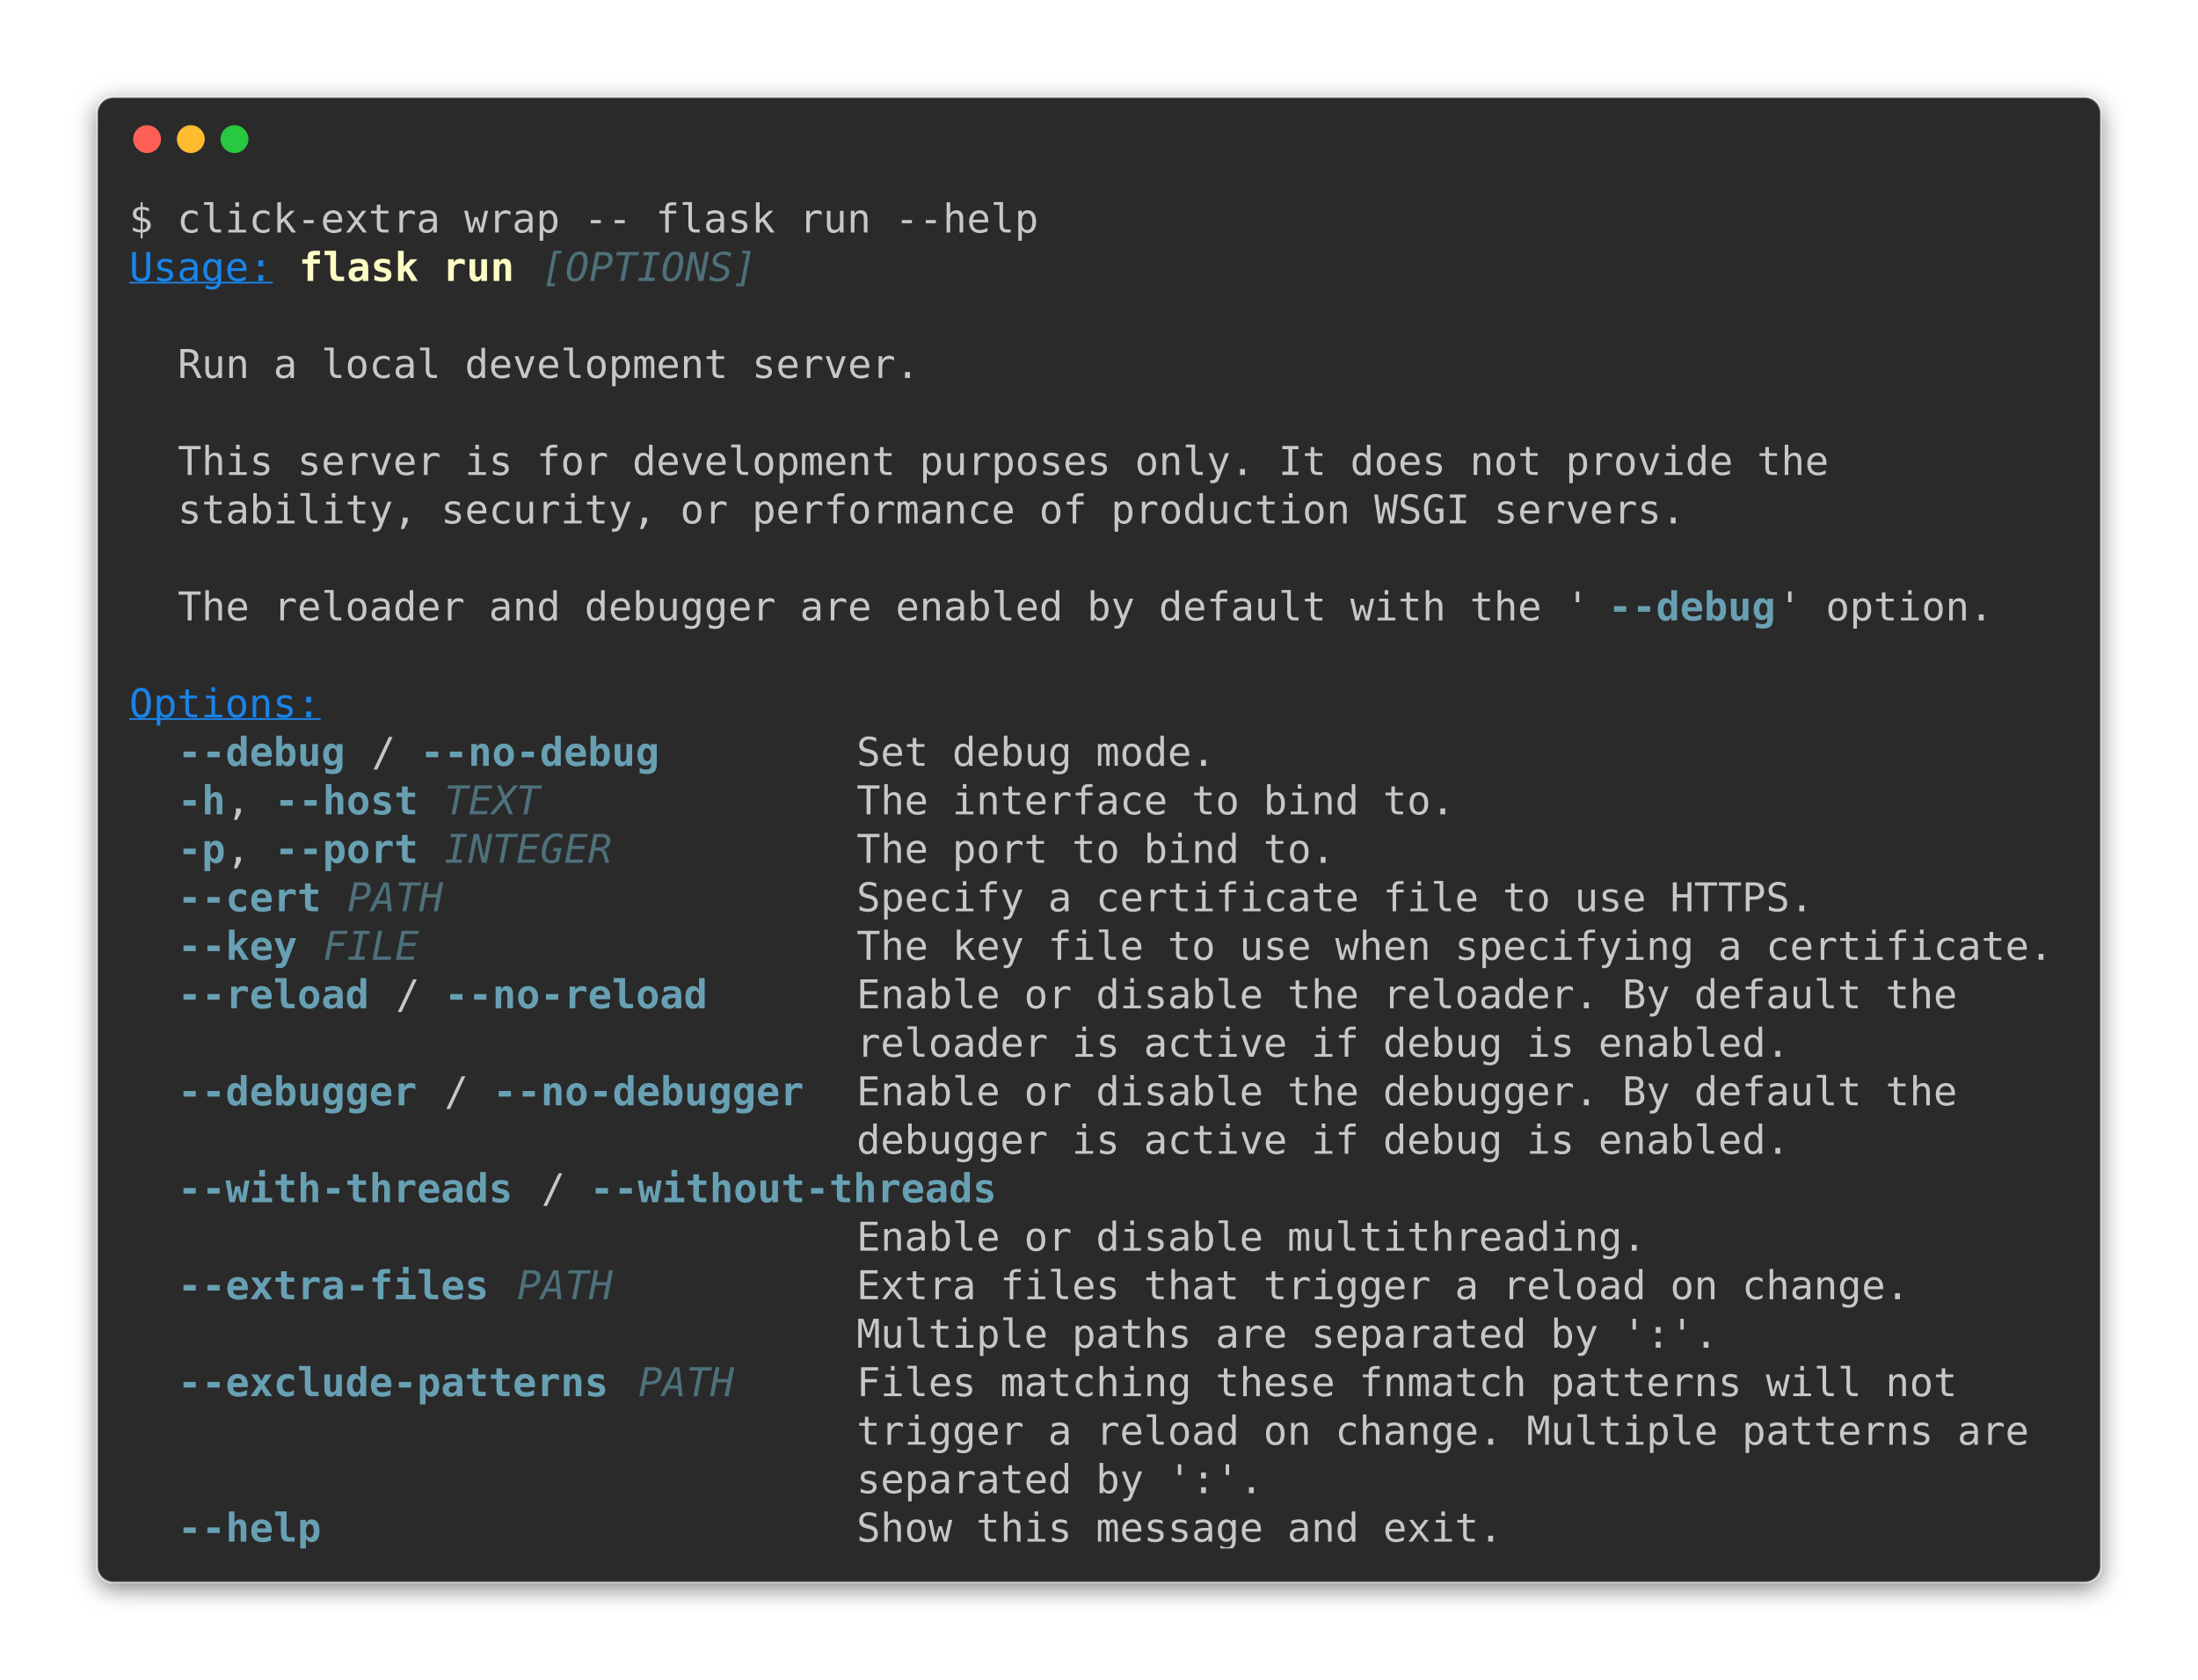
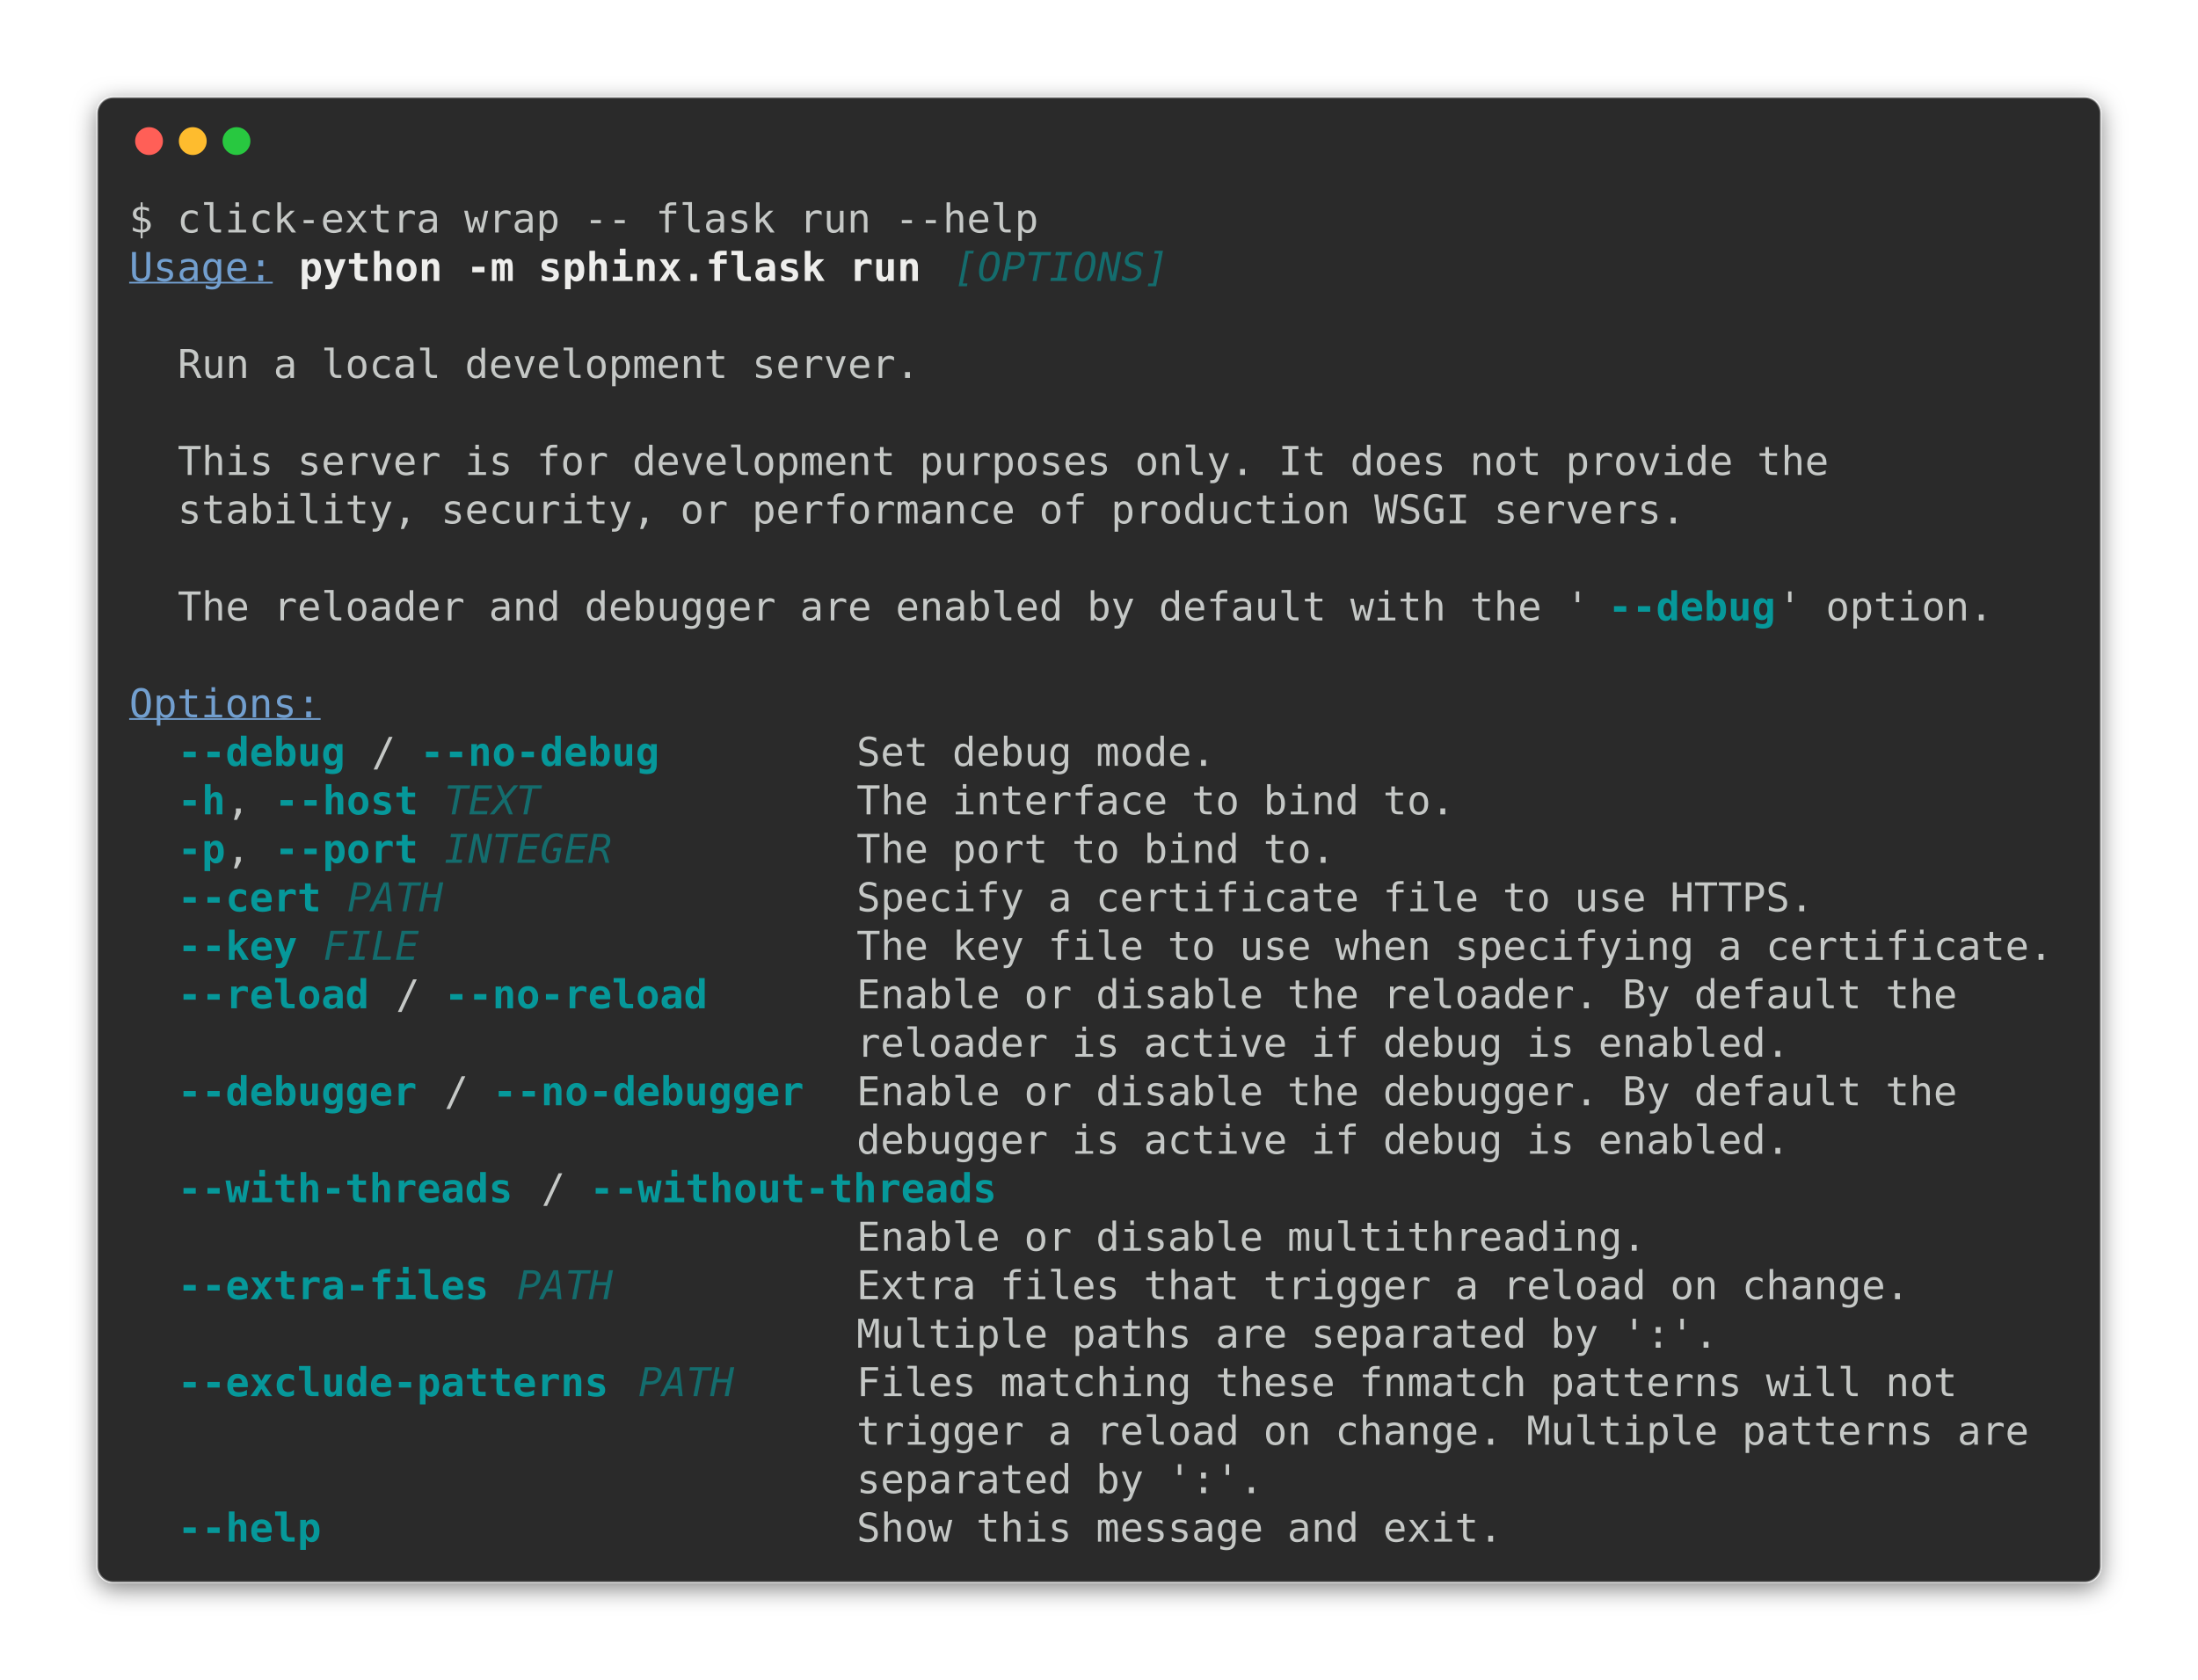
- <svg xmlns="http://www.w3.org/2000/svg" class="rich-terminal" viewBox="0 0 1106 845.2">
+ <svg xmlns="http://www.w3.org/2000/svg" viewBox="0 0 1106 845.2">
  <style>
- 
-     @font-face {
-         font-family: "Fira Code";
-         src: local("FiraCode-Regular"),
-                 url("https://cdnjs.cloudflare.com/ajax/libs/firacode/6.2.0/woff2/FiraCode-Regular.woff2") format("woff2"),
-                 url("https://cdnjs.cloudflare.com/ajax/libs/firacode/6.2.0/woff/FiraCode-Regular.woff") format("woff");
-         font-style: normal;
-         font-weight: 400;
-     }
-     @font-face {
-         font-family: "Fira Code";
-         src: local("FiraCode-Bold"),
-                 url("https://cdnjs.cloudflare.com/ajax/libs/firacode/6.2.0/woff2/FiraCode-Bold.woff2") format("woff2"),
-                 url("https://cdnjs.cloudflare.com/ajax/libs/firacode/6.2.0/woff/FiraCode-Bold.woff") format("woff");
-         font-style: bold;
-         font-weight: 700;
-     }
- 
    .wrap-flask-help-screen-matrix {
-         font-family: Fira Code, monospace;
+         font-family: 'Fira Code', 'Cascadia Code', Menlo, Consolas, monospace;
        font-size: 20px;
        line-height: 24.4px;
        font-variant-east-asian: full-width;
    }
- 
    .wrap-flask-help-screen-title {
        font-size: 18px;
        font-weight: bold;
-         font-family: arial;
+         font-family: 'Fira Code', 'Cascadia Code', Menlo, Consolas, monospace;
    }
- 
    .wrap-flask-help-screen-r1 { fill: #c5c8c6 }
- .wrap-flask-help-screen-r2 { fill: #1984e9;text-decoration: underline; }
- .wrap-flask-help-screen-r3 { fill: #fdfdc5;font-weight: bold }
- .wrap-flask-help-screen-r4 { fill: #4e707b;font-style: italic; }
- .wrap-flask-help-screen-r5 { fill: #68a0b3;font-weight: bold }
-     </style>
+     .wrap-flask-help-screen-r2 { fill: #729fcf;text-decoration: underline }
+     .wrap-flask-help-screen-r3 { fill: #eeeeec;font-weight: bold }
+     .wrap-flask-help-screen-r4 { fill: #146c6d;font-style: italic }
+     .wrap-flask-help-screen-r5 { fill: #06989a;font-weight: bold }
+ </style>
  <defs>
-     <clipPath id="wrap-flask-help-screen-clip-terminal">
-       <rect x="0" y="0" width="975.0" height="682.2" />
-     </clipPath>
-     <clipPath id="wrap-flask-help-screen-line-0">
-       <rect x="0" y="1.5" width="976" height="24.65" />
-     </clipPath>
-     <clipPath id="wrap-flask-help-screen-line-1">
-       <rect x="0" y="25.9" width="976" height="24.65" />
-     </clipPath>
-     <clipPath id="wrap-flask-help-screen-line-2">
-       <rect x="0" y="50.3" width="976" height="24.65" />
-     </clipPath>
-     <clipPath id="wrap-flask-help-screen-line-3">
-       <rect x="0" y="74.7" width="976" height="24.65" />
-     </clipPath>
-     <clipPath id="wrap-flask-help-screen-line-4">
-       <rect x="0" y="99.1" width="976" height="24.65" />
-     </clipPath>
-     <clipPath id="wrap-flask-help-screen-line-5">
-       <rect x="0" y="123.5" width="976" height="24.65" />
-     </clipPath>
-     <clipPath id="wrap-flask-help-screen-line-6">
-       <rect x="0" y="147.9" width="976" height="24.65" />
-     </clipPath>
-     <clipPath id="wrap-flask-help-screen-line-7">
-       <rect x="0" y="172.3" width="976" height="24.65" />
-     </clipPath>
-     <clipPath id="wrap-flask-help-screen-line-8">
-       <rect x="0" y="196.7" width="976" height="24.65" />
-     </clipPath>
-     <clipPath id="wrap-flask-help-screen-line-9">
-       <rect x="0" y="221.1" width="976" height="24.65" />
-     </clipPath>
-     <clipPath id="wrap-flask-help-screen-line-10">
-       <rect x="0" y="245.5" width="976" height="24.65" />
-     </clipPath>
-     <clipPath id="wrap-flask-help-screen-line-11">
-       <rect x="0" y="269.9" width="976" height="24.65" />
-     </clipPath>
-     <clipPath id="wrap-flask-help-screen-line-12">
-       <rect x="0" y="294.3" width="976" height="24.65" />
-     </clipPath>
-     <clipPath id="wrap-flask-help-screen-line-13">
-       <rect x="0" y="318.7" width="976" height="24.65" />
-     </clipPath>
-     <clipPath id="wrap-flask-help-screen-line-14">
-       <rect x="0" y="343.1" width="976" height="24.65" />
-     </clipPath>
-     <clipPath id="wrap-flask-help-screen-line-15">
-       <rect x="0" y="367.5" width="976" height="24.65" />
-     </clipPath>
-     <clipPath id="wrap-flask-help-screen-line-16">
-       <rect x="0" y="391.9" width="976" height="24.65" />
-     </clipPath>
-     <clipPath id="wrap-flask-help-screen-line-17">
-       <rect x="0" y="416.3" width="976" height="24.65" />
-     </clipPath>
-     <clipPath id="wrap-flask-help-screen-line-18">
-       <rect x="0" y="440.7" width="976" height="24.65" />
-     </clipPath>
-     <clipPath id="wrap-flask-help-screen-line-19">
-       <rect x="0" y="465.1" width="976" height="24.65" />
-     </clipPath>
-     <clipPath id="wrap-flask-help-screen-line-20">
-       <rect x="0" y="489.5" width="976" height="24.65" />
-     </clipPath>
-     <clipPath id="wrap-flask-help-screen-line-21">
-       <rect x="0" y="513.9" width="976" height="24.65" />
-     </clipPath>
-     <clipPath id="wrap-flask-help-screen-line-22">
-       <rect x="0" y="538.3" width="976" height="24.65" />
-     </clipPath>
-     <clipPath id="wrap-flask-help-screen-line-23">
-       <rect x="0" y="562.7" width="976" height="24.65" />
-     </clipPath>
-     <clipPath id="wrap-flask-help-screen-line-24">
-       <rect x="0" y="587.1" width="976" height="24.65" />
-     </clipPath>
-     <clipPath id="wrap-flask-help-screen-line-25">
-       <rect x="0" y="611.5" width="976" height="24.65" />
-     </clipPath>
-     <clipPath id="wrap-flask-help-screen-line-26">
-       <rect x="0" y="635.9" width="976" height="24.65" />
+     <clipPath id="wrap-flask-help-screen-clip">
+       <rect x="0" y="0" width="976" height="683.2" />
    </clipPath>
    <filter id="wrap-flask-help-screen-shadow" x="-50%" y="-50%" width="200%" height="200%">
      <feDropShadow dx="0" dy="3" stdDeviation="6" flood-color="rgba(0,0,0,0.5)" />
    </filter>
  </defs>
-   <g transform="translate(48, 48)">
-     <rect fill="#292929" stroke="rgba(255,255,255,0.35)" stroke-width="1" x="1" y="1" width="1008" height="747.2" rx="8" filter="url(#wrap-flask-help-screen-shadow)" />
+   <rect fill="#292929" stroke="rgba(255,255,255,0.35)" stroke-width="1" x="49" y="49" width="1008" height="747.2" rx="8" filter="url(#wrap-flask-help-screen-shadow)" />
+   <g transform="translate(49, 49)">
    <g transform="translate(26,22)">
      <circle cx="0" cy="0" r="7" fill="#ff5f57" />
      <circle cx="22" cy="0" r="7" fill="#febc2e" />
      <circle cx="44" cy="0" r="7" fill="#28c840" />
    </g>
-     <g transform="translate(17, 49)" clip-path="url(#wrap-flask-help-screen-clip-terminal)">
-       <g class="wrap-flask-help-screen-matrix">
-         <text class="wrap-flask-help-screen-r1" x="0" y="20" textLength="463.6" clip-path="url(#wrap-flask-help-screen-line-0)">$ click-extra wrap -- flask run --help</text>
-         <text class="wrap-flask-help-screen-r1" x="976" y="20" textLength="12.2" clip-path="url(#wrap-flask-help-screen-line-0)">
- </text>
-         <text class="wrap-flask-help-screen-r2" x="0" y="44.4" textLength="73.2" clip-path="url(#wrap-flask-help-screen-line-1)">Usage:</text>
-         <text class="wrap-flask-help-screen-r3" x="85.4" y="44.4" textLength="109.8" clip-path="url(#wrap-flask-help-screen-line-1)">flask run</text>
-         <text class="wrap-flask-help-screen-r4" x="207.4" y="44.4" textLength="109.8" clip-path="url(#wrap-flask-help-screen-line-1)">[OPTIONS]</text>
-         <text class="wrap-flask-help-screen-r1" x="976" y="44.4" textLength="12.2" clip-path="url(#wrap-flask-help-screen-line-1)">
- </text>
-         <text class="wrap-flask-help-screen-r1" x="976" y="68.8" textLength="12.2" clip-path="url(#wrap-flask-help-screen-line-2)">
- </text>
-         <text class="wrap-flask-help-screen-r1" x="24.4" y="93.2" textLength="378.2" clip-path="url(#wrap-flask-help-screen-line-3)">Run a local development server.</text>
-         <text class="wrap-flask-help-screen-r1" x="976" y="93.2" textLength="12.2" clip-path="url(#wrap-flask-help-screen-line-3)">
- </text>
-         <text class="wrap-flask-help-screen-r1" x="976" y="117.6" textLength="12.2" clip-path="url(#wrap-flask-help-screen-line-4)">
- </text>
-         <text class="wrap-flask-help-screen-r1" x="24.4" y="142" textLength="841.8" clip-path="url(#wrap-flask-help-screen-line-5)">This server is for development purposes only. It does not provide the</text>
-         <text class="wrap-flask-help-screen-r1" x="976" y="142" textLength="12.2" clip-path="url(#wrap-flask-help-screen-line-5)">
- </text>
-         <text class="wrap-flask-help-screen-r1" x="24.4" y="166.4" textLength="768.6" clip-path="url(#wrap-flask-help-screen-line-6)">stability, security, or performance of production WSGI servers.</text>
-         <text class="wrap-flask-help-screen-r1" x="976" y="166.4" textLength="12.2" clip-path="url(#wrap-flask-help-screen-line-6)">
- </text>
-         <text class="wrap-flask-help-screen-r1" x="976" y="190.8" textLength="12.2" clip-path="url(#wrap-flask-help-screen-line-7)">
- </text>
-         <text class="wrap-flask-help-screen-r1" x="24.4" y="215.2" textLength="719.8" clip-path="url(#wrap-flask-help-screen-line-8)">The reloader and debugger are enabled by default with the '</text>
-         <text class="wrap-flask-help-screen-r5" x="744.2" y="215.2" textLength="85.4" clip-path="url(#wrap-flask-help-screen-line-8)">--debug</text>
-         <text class="wrap-flask-help-screen-r1" x="829.6" y="215.2" textLength="109.8" clip-path="url(#wrap-flask-help-screen-line-8)">' option.</text>
-         <text class="wrap-flask-help-screen-r1" x="976" y="215.2" textLength="12.2" clip-path="url(#wrap-flask-help-screen-line-8)">
- </text>
-         <text class="wrap-flask-help-screen-r1" x="976" y="239.6" textLength="12.2" clip-path="url(#wrap-flask-help-screen-line-9)">
- </text>
-         <text class="wrap-flask-help-screen-r2" x="0" y="264" textLength="97.6" clip-path="url(#wrap-flask-help-screen-line-10)">Options:</text>
-         <text class="wrap-flask-help-screen-r1" x="976" y="264" textLength="12.2" clip-path="url(#wrap-flask-help-screen-line-10)">
- </text>
-         <text class="wrap-flask-help-screen-r5" x="24.4" y="288.4" textLength="85.4" clip-path="url(#wrap-flask-help-screen-line-11)">--debug</text>
-         <text class="wrap-flask-help-screen-r1" x="122" y="288.4" textLength="12.2" clip-path="url(#wrap-flask-help-screen-line-11)">/</text>
-         <text class="wrap-flask-help-screen-r5" x="146.4" y="288.4" textLength="122" clip-path="url(#wrap-flask-help-screen-line-11)">--no-debug</text>
-         <text class="wrap-flask-help-screen-r1" x="366" y="288.4" textLength="183" clip-path="url(#wrap-flask-help-screen-line-11)">Set debug mode.</text>
-         <text class="wrap-flask-help-screen-r1" x="976" y="288.4" textLength="12.2" clip-path="url(#wrap-flask-help-screen-line-11)">
- </text>
-         <text class="wrap-flask-help-screen-r5" x="24.4" y="312.8" textLength="24.4" clip-path="url(#wrap-flask-help-screen-line-12)">-h</text>
-         <text class="wrap-flask-help-screen-r1" x="48.8" y="312.8" textLength="12.2" clip-path="url(#wrap-flask-help-screen-line-12)">,</text>
-         <text class="wrap-flask-help-screen-r5" x="73.2" y="312.8" textLength="73.2" clip-path="url(#wrap-flask-help-screen-line-12)">--host</text>
-         <text class="wrap-flask-help-screen-r4" x="158.6" y="312.8" textLength="48.8" clip-path="url(#wrap-flask-help-screen-line-12)">TEXT</text>
-         <text class="wrap-flask-help-screen-r1" x="366" y="312.8" textLength="305" clip-path="url(#wrap-flask-help-screen-line-12)">The interface to bind to.</text>
-         <text class="wrap-flask-help-screen-r1" x="976" y="312.8" textLength="12.2" clip-path="url(#wrap-flask-help-screen-line-12)">
- </text>
-         <text class="wrap-flask-help-screen-r5" x="24.4" y="337.2" textLength="24.4" clip-path="url(#wrap-flask-help-screen-line-13)">-p</text>
-         <text class="wrap-flask-help-screen-r1" x="48.8" y="337.2" textLength="12.2" clip-path="url(#wrap-flask-help-screen-line-13)">,</text>
-         <text class="wrap-flask-help-screen-r5" x="73.2" y="337.2" textLength="73.2" clip-path="url(#wrap-flask-help-screen-line-13)">--port</text>
-         <text class="wrap-flask-help-screen-r4" x="158.6" y="337.2" textLength="85.4" clip-path="url(#wrap-flask-help-screen-line-13)">INTEGER</text>
-         <text class="wrap-flask-help-screen-r1" x="366" y="337.2" textLength="244" clip-path="url(#wrap-flask-help-screen-line-13)">The port to bind to.</text>
-         <text class="wrap-flask-help-screen-r1" x="976" y="337.2" textLength="12.2" clip-path="url(#wrap-flask-help-screen-line-13)">
- </text>
-         <text class="wrap-flask-help-screen-r5" x="24.4" y="361.6" textLength="73.2" clip-path="url(#wrap-flask-help-screen-line-14)">--cert</text>
-         <text class="wrap-flask-help-screen-r4" x="109.8" y="361.6" textLength="48.8" clip-path="url(#wrap-flask-help-screen-line-14)">PATH</text>
-         <text class="wrap-flask-help-screen-r1" x="366" y="361.6" textLength="488" clip-path="url(#wrap-flask-help-screen-line-14)">Specify a certificate file to use HTTPS.</text>
-         <text class="wrap-flask-help-screen-r1" x="976" y="361.6" textLength="12.2" clip-path="url(#wrap-flask-help-screen-line-14)">
- </text>
-         <text class="wrap-flask-help-screen-r5" x="24.4" y="386" textLength="61" clip-path="url(#wrap-flask-help-screen-line-15)">--key</text>
-         <text class="wrap-flask-help-screen-r4" x="97.6" y="386" textLength="48.8" clip-path="url(#wrap-flask-help-screen-line-15)">FILE</text>
-         <text class="wrap-flask-help-screen-r1" x="366" y="386" textLength="610" clip-path="url(#wrap-flask-help-screen-line-15)">The key file to use when specifying a certificate.</text>
-         <text class="wrap-flask-help-screen-r1" x="976" y="386" textLength="12.2" clip-path="url(#wrap-flask-help-screen-line-15)">
- </text>
-         <text class="wrap-flask-help-screen-r5" x="24.4" y="410.4" textLength="97.6" clip-path="url(#wrap-flask-help-screen-line-16)">--reload</text>
-         <text class="wrap-flask-help-screen-r1" x="134.2" y="410.4" textLength="12.2" clip-path="url(#wrap-flask-help-screen-line-16)">/</text>
-         <text class="wrap-flask-help-screen-r5" x="158.6" y="410.4" textLength="134.2" clip-path="url(#wrap-flask-help-screen-line-16)">--no-reload</text>
-         <text class="wrap-flask-help-screen-r1" x="366" y="410.4" textLength="561.2" clip-path="url(#wrap-flask-help-screen-line-16)">Enable or disable the reloader. By default the</text>
-         <text class="wrap-flask-help-screen-r1" x="976" y="410.4" textLength="12.2" clip-path="url(#wrap-flask-help-screen-line-16)">
- </text>
-         <text class="wrap-flask-help-screen-r1" x="366" y="434.8" textLength="475.8" clip-path="url(#wrap-flask-help-screen-line-17)">reloader is active if debug is enabled.</text>
-         <text class="wrap-flask-help-screen-r1" x="976" y="434.8" textLength="12.2" clip-path="url(#wrap-flask-help-screen-line-17)">
- </text>
-         <text class="wrap-flask-help-screen-r5" x="24.4" y="459.2" textLength="122" clip-path="url(#wrap-flask-help-screen-line-18)">--debugger</text>
-         <text class="wrap-flask-help-screen-r1" x="158.6" y="459.2" textLength="12.2" clip-path="url(#wrap-flask-help-screen-line-18)">/</text>
-         <text class="wrap-flask-help-screen-r5" x="183" y="459.2" textLength="158.6" clip-path="url(#wrap-flask-help-screen-line-18)">--no-debugger</text>
-         <text class="wrap-flask-help-screen-r1" x="366" y="459.2" textLength="561.2" clip-path="url(#wrap-flask-help-screen-line-18)">Enable or disable the debugger. By default the</text>
-         <text class="wrap-flask-help-screen-r1" x="976" y="459.2" textLength="12.2" clip-path="url(#wrap-flask-help-screen-line-18)">
- </text>
-         <text class="wrap-flask-help-screen-r1" x="366" y="483.6" textLength="475.8" clip-path="url(#wrap-flask-help-screen-line-19)">debugger is active if debug is enabled.</text>
-         <text class="wrap-flask-help-screen-r1" x="976" y="483.6" textLength="12.2" clip-path="url(#wrap-flask-help-screen-line-19)">
- </text>
-         <text class="wrap-flask-help-screen-r5" x="24.4" y="508" textLength="170.8" clip-path="url(#wrap-flask-help-screen-line-20)">--with-threads</text>
-         <text class="wrap-flask-help-screen-r1" x="207.4" y="508" textLength="12.2" clip-path="url(#wrap-flask-help-screen-line-20)">/</text>
-         <text class="wrap-flask-help-screen-r5" x="231.8" y="508" textLength="207.4" clip-path="url(#wrap-flask-help-screen-line-20)">--without-threads</text>
-         <text class="wrap-flask-help-screen-r1" x="976" y="508" textLength="12.2" clip-path="url(#wrap-flask-help-screen-line-20)">
- </text>
-         <text class="wrap-flask-help-screen-r1" x="366" y="532.4" textLength="402.6" clip-path="url(#wrap-flask-help-screen-line-21)">Enable or disable multithreading.</text>
-         <text class="wrap-flask-help-screen-r1" x="976" y="532.4" textLength="12.2" clip-path="url(#wrap-flask-help-screen-line-21)">
- </text>
-         <text class="wrap-flask-help-screen-r5" x="24.4" y="556.8" textLength="158.6" clip-path="url(#wrap-flask-help-screen-line-22)">--extra-files</text>
-         <text class="wrap-flask-help-screen-r4" x="195.2" y="556.8" textLength="48.8" clip-path="url(#wrap-flask-help-screen-line-22)">PATH</text>
-         <text class="wrap-flask-help-screen-r1" x="366" y="556.8" textLength="536.8" clip-path="url(#wrap-flask-help-screen-line-22)">Extra files that trigger a reload on change.</text>
-         <text class="wrap-flask-help-screen-r1" x="976" y="556.8" textLength="12.2" clip-path="url(#wrap-flask-help-screen-line-22)">
- </text>
-         <text class="wrap-flask-help-screen-r1" x="366" y="581.2" textLength="439.2" clip-path="url(#wrap-flask-help-screen-line-23)">Multiple paths are separated by ':'.</text>
-         <text class="wrap-flask-help-screen-r1" x="976" y="581.2" textLength="12.2" clip-path="url(#wrap-flask-help-screen-line-23)">
- </text>
-         <text class="wrap-flask-help-screen-r5" x="24.4" y="605.6" textLength="219.6" clip-path="url(#wrap-flask-help-screen-line-24)">--exclude-patterns</text>
-         <text class="wrap-flask-help-screen-r4" x="256.2" y="605.6" textLength="48.8" clip-path="url(#wrap-flask-help-screen-line-24)">PATH</text>
-         <text class="wrap-flask-help-screen-r1" x="366" y="605.6" textLength="561.2" clip-path="url(#wrap-flask-help-screen-line-24)">Files matching these fnmatch patterns will not</text>
-         <text class="wrap-flask-help-screen-r1" x="976" y="605.6" textLength="12.2" clip-path="url(#wrap-flask-help-screen-line-24)">
- </text>
-         <text class="wrap-flask-help-screen-r1" x="366" y="630" textLength="597.8" clip-path="url(#wrap-flask-help-screen-line-25)">trigger a reload on change. Multiple patterns are</text>
-         <text class="wrap-flask-help-screen-r1" x="976" y="630" textLength="12.2" clip-path="url(#wrap-flask-help-screen-line-25)">
- </text>
-         <text class="wrap-flask-help-screen-r1" x="366" y="654.4" textLength="207.4" clip-path="url(#wrap-flask-help-screen-line-26)">separated by ':'.</text>
-         <text class="wrap-flask-help-screen-r1" x="976" y="654.4" textLength="12.2" clip-path="url(#wrap-flask-help-screen-line-26)">
- </text>
-         <text class="wrap-flask-help-screen-r5" x="24.4" y="678.8" textLength="73.2" clip-path="url(#wrap-flask-help-screen-line-27)">--help</text>
-         <text class="wrap-flask-help-screen-r1" x="366" y="678.8" textLength="329.4" clip-path="url(#wrap-flask-help-screen-line-27)">Show this message and exit.</text>
-         <text class="wrap-flask-help-screen-r1" x="976" y="678.8" textLength="12.2" clip-path="url(#wrap-flask-help-screen-line-27)">
- </text>
-       </g>
+   </g>
+   <g transform="translate(65, 97)" clip-path="url(#wrap-flask-help-screen-clip)">
+     <g class="wrap-flask-help-screen-matrix">
+       <text class="wrap-flask-help-screen-r1" x="0" y="20" textLength="463.6">$ click-extra wrap -- flask run --help</text>
+       <text class="wrap-flask-help-screen-r2" x="0" y="44.4" textLength="73.2">Usage:</text>
+       <text class="wrap-flask-help-screen-r3" x="85.4" y="44.4" textLength="317.2">python -m sphinx.flask run</text>
+       <text class="wrap-flask-help-screen-r4" x="414.8" y="44.4" textLength="109.8">[OPTIONS]</text>
+       <text class="wrap-flask-help-screen-r1" x="24.4" y="93.2" textLength="378.2">Run a local development server.</text>
+       <text class="wrap-flask-help-screen-r1" x="24.4" y="142" textLength="841.8">This server is for development purposes only. It does not provide the</text>
+       <text class="wrap-flask-help-screen-r1" x="24.4" y="166.4" textLength="768.6">stability, security, or performance of production WSGI servers.</text>
+       <text class="wrap-flask-help-screen-r1" x="24.4" y="215.2" textLength="719.8">The reloader and debugger are enabled by default with the '</text>
+       <text class="wrap-flask-help-screen-r5" x="744.2" y="215.2" textLength="85.4">--debug</text>
+       <text class="wrap-flask-help-screen-r1" x="829.6" y="215.2" textLength="109.8">' option.</text>
+       <text class="wrap-flask-help-screen-r2" x="0" y="264" textLength="97.6">Options:</text>
+       <text class="wrap-flask-help-screen-r5" x="24.4" y="288.4" textLength="85.4">--debug</text>
+       <text class="wrap-flask-help-screen-r1" x="122" y="288.4" textLength="12.2">/</text>
+       <text class="wrap-flask-help-screen-r5" x="146.4" y="288.4" textLength="122">--no-debug</text>
+       <text class="wrap-flask-help-screen-r1" x="366" y="288.4" textLength="183">Set debug mode.</text>
+       <text class="wrap-flask-help-screen-r5" x="24.4" y="312.8" textLength="24.4">-h</text>
+       <text class="wrap-flask-help-screen-r1" x="48.8" y="312.8" textLength="12.2">,</text>
+       <text class="wrap-flask-help-screen-r5" x="73.2" y="312.8" textLength="73.2">--host</text>
+       <text class="wrap-flask-help-screen-r4" x="158.6" y="312.8" textLength="48.8">TEXT</text>
+       <text class="wrap-flask-help-screen-r1" x="366" y="312.8" textLength="305">The interface to bind to.</text>
+       <text class="wrap-flask-help-screen-r5" x="24.4" y="337.2" textLength="24.4">-p</text>
+       <text class="wrap-flask-help-screen-r1" x="48.8" y="337.2" textLength="12.2">,</text>
+       <text class="wrap-flask-help-screen-r5" x="73.2" y="337.2" textLength="73.2">--port</text>
+       <text class="wrap-flask-help-screen-r4" x="158.6" y="337.2" textLength="85.4">INTEGER</text>
+       <text class="wrap-flask-help-screen-r1" x="366" y="337.2" textLength="244">The port to bind to.</text>
+       <text class="wrap-flask-help-screen-r5" x="24.4" y="361.6" textLength="73.2">--cert</text>
+       <text class="wrap-flask-help-screen-r4" x="109.8" y="361.6" textLength="48.8">PATH</text>
+       <text class="wrap-flask-help-screen-r1" x="366" y="361.6" textLength="488">Specify a certificate file to use HTTPS.</text>
+       <text class="wrap-flask-help-screen-r5" x="24.4" y="386" textLength="61">--key</text>
+       <text class="wrap-flask-help-screen-r4" x="97.6" y="386" textLength="48.8">FILE</text>
+       <text class="wrap-flask-help-screen-r1" x="366" y="386" textLength="610">The key file to use when specifying a certificate.</text>
+       <text class="wrap-flask-help-screen-r5" x="24.4" y="410.4" textLength="97.6">--reload</text>
+       <text class="wrap-flask-help-screen-r1" x="134.2" y="410.4" textLength="12.2">/</text>
+       <text class="wrap-flask-help-screen-r5" x="158.6" y="410.4" textLength="134.2">--no-reload</text>
+       <text class="wrap-flask-help-screen-r1" x="366" y="410.4" textLength="561.2">Enable or disable the reloader. By default the</text>
+       <text class="wrap-flask-help-screen-r1" x="366" y="434.8" textLength="475.8">reloader is active if debug is enabled.</text>
+       <text class="wrap-flask-help-screen-r5" x="24.4" y="459.2" textLength="122">--debugger</text>
+       <text class="wrap-flask-help-screen-r1" x="158.6" y="459.2" textLength="12.2">/</text>
+       <text class="wrap-flask-help-screen-r5" x="183" y="459.2" textLength="158.6">--no-debugger</text>
+       <text class="wrap-flask-help-screen-r1" x="366" y="459.2" textLength="561.2">Enable or disable the debugger. By default the</text>
+       <text class="wrap-flask-help-screen-r1" x="366" y="483.6" textLength="475.8">debugger is active if debug is enabled.</text>
+       <text class="wrap-flask-help-screen-r5" x="24.4" y="508" textLength="170.8">--with-threads</text>
+       <text class="wrap-flask-help-screen-r1" x="207.4" y="508" textLength="12.2">/</text>
+       <text class="wrap-flask-help-screen-r5" x="231.8" y="508" textLength="207.4">--without-threads</text>
+       <text class="wrap-flask-help-screen-r1" x="366" y="532.4" textLength="402.6">Enable or disable multithreading.</text>
+       <text class="wrap-flask-help-screen-r5" x="24.4" y="556.8" textLength="158.6">--extra-files</text>
+       <text class="wrap-flask-help-screen-r4" x="195.2" y="556.8" textLength="48.8">PATH</text>
+       <text class="wrap-flask-help-screen-r1" x="366" y="556.8" textLength="536.8">Extra files that trigger a reload on change.</text>
+       <text class="wrap-flask-help-screen-r1" x="366" y="581.2" textLength="439.2">Multiple paths are separated by ':'.</text>
+       <text class="wrap-flask-help-screen-r5" x="24.4" y="605.6" textLength="219.6">--exclude-patterns</text>
+       <text class="wrap-flask-help-screen-r4" x="256.2" y="605.6" textLength="48.8">PATH</text>
+       <text class="wrap-flask-help-screen-r1" x="366" y="605.6" textLength="561.2">Files matching these fnmatch patterns will not</text>
+       <text class="wrap-flask-help-screen-r1" x="366" y="630" textLength="597.8">trigger a reload on change. Multiple patterns are</text>
+       <text class="wrap-flask-help-screen-r1" x="366" y="654.4" textLength="207.4">separated by ':'.</text>
+       <text class="wrap-flask-help-screen-r5" x="24.4" y="678.8" textLength="73.2">--help</text>
+       <text class="wrap-flask-help-screen-r1" x="366" y="678.8" textLength="329.4">Show this message and exit.</text>
    </g>
  </g>
</svg>
